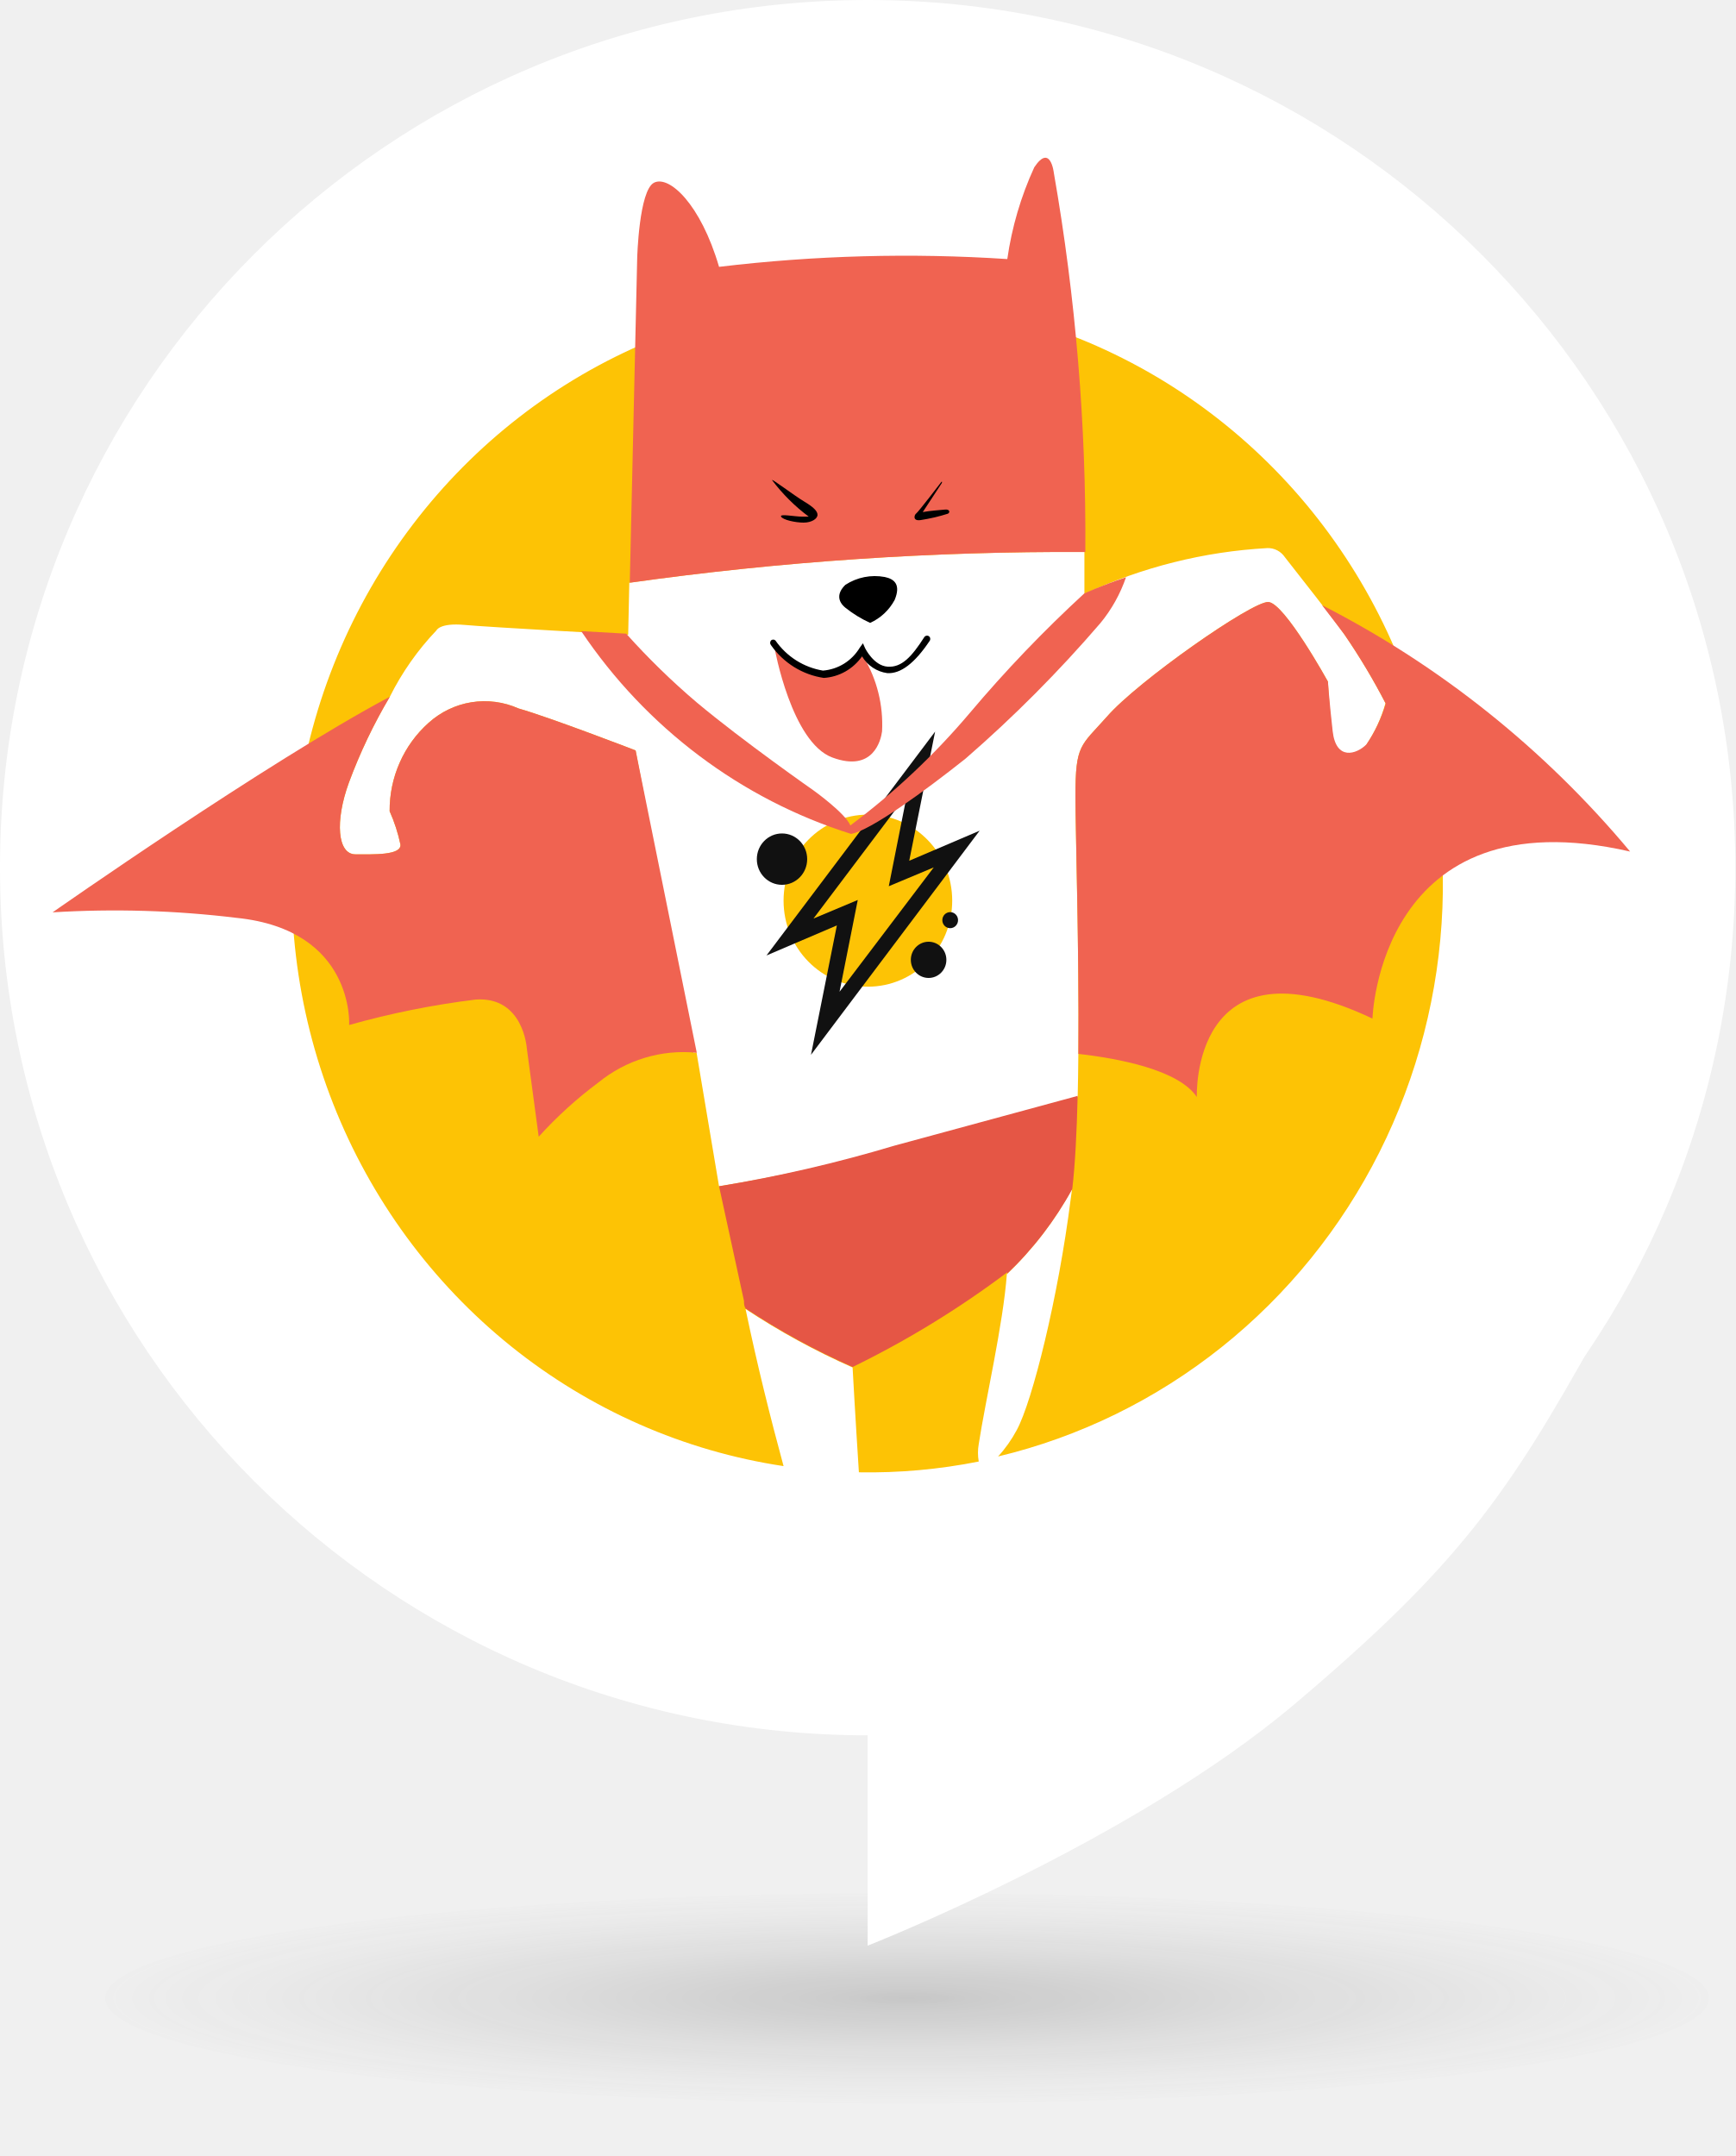
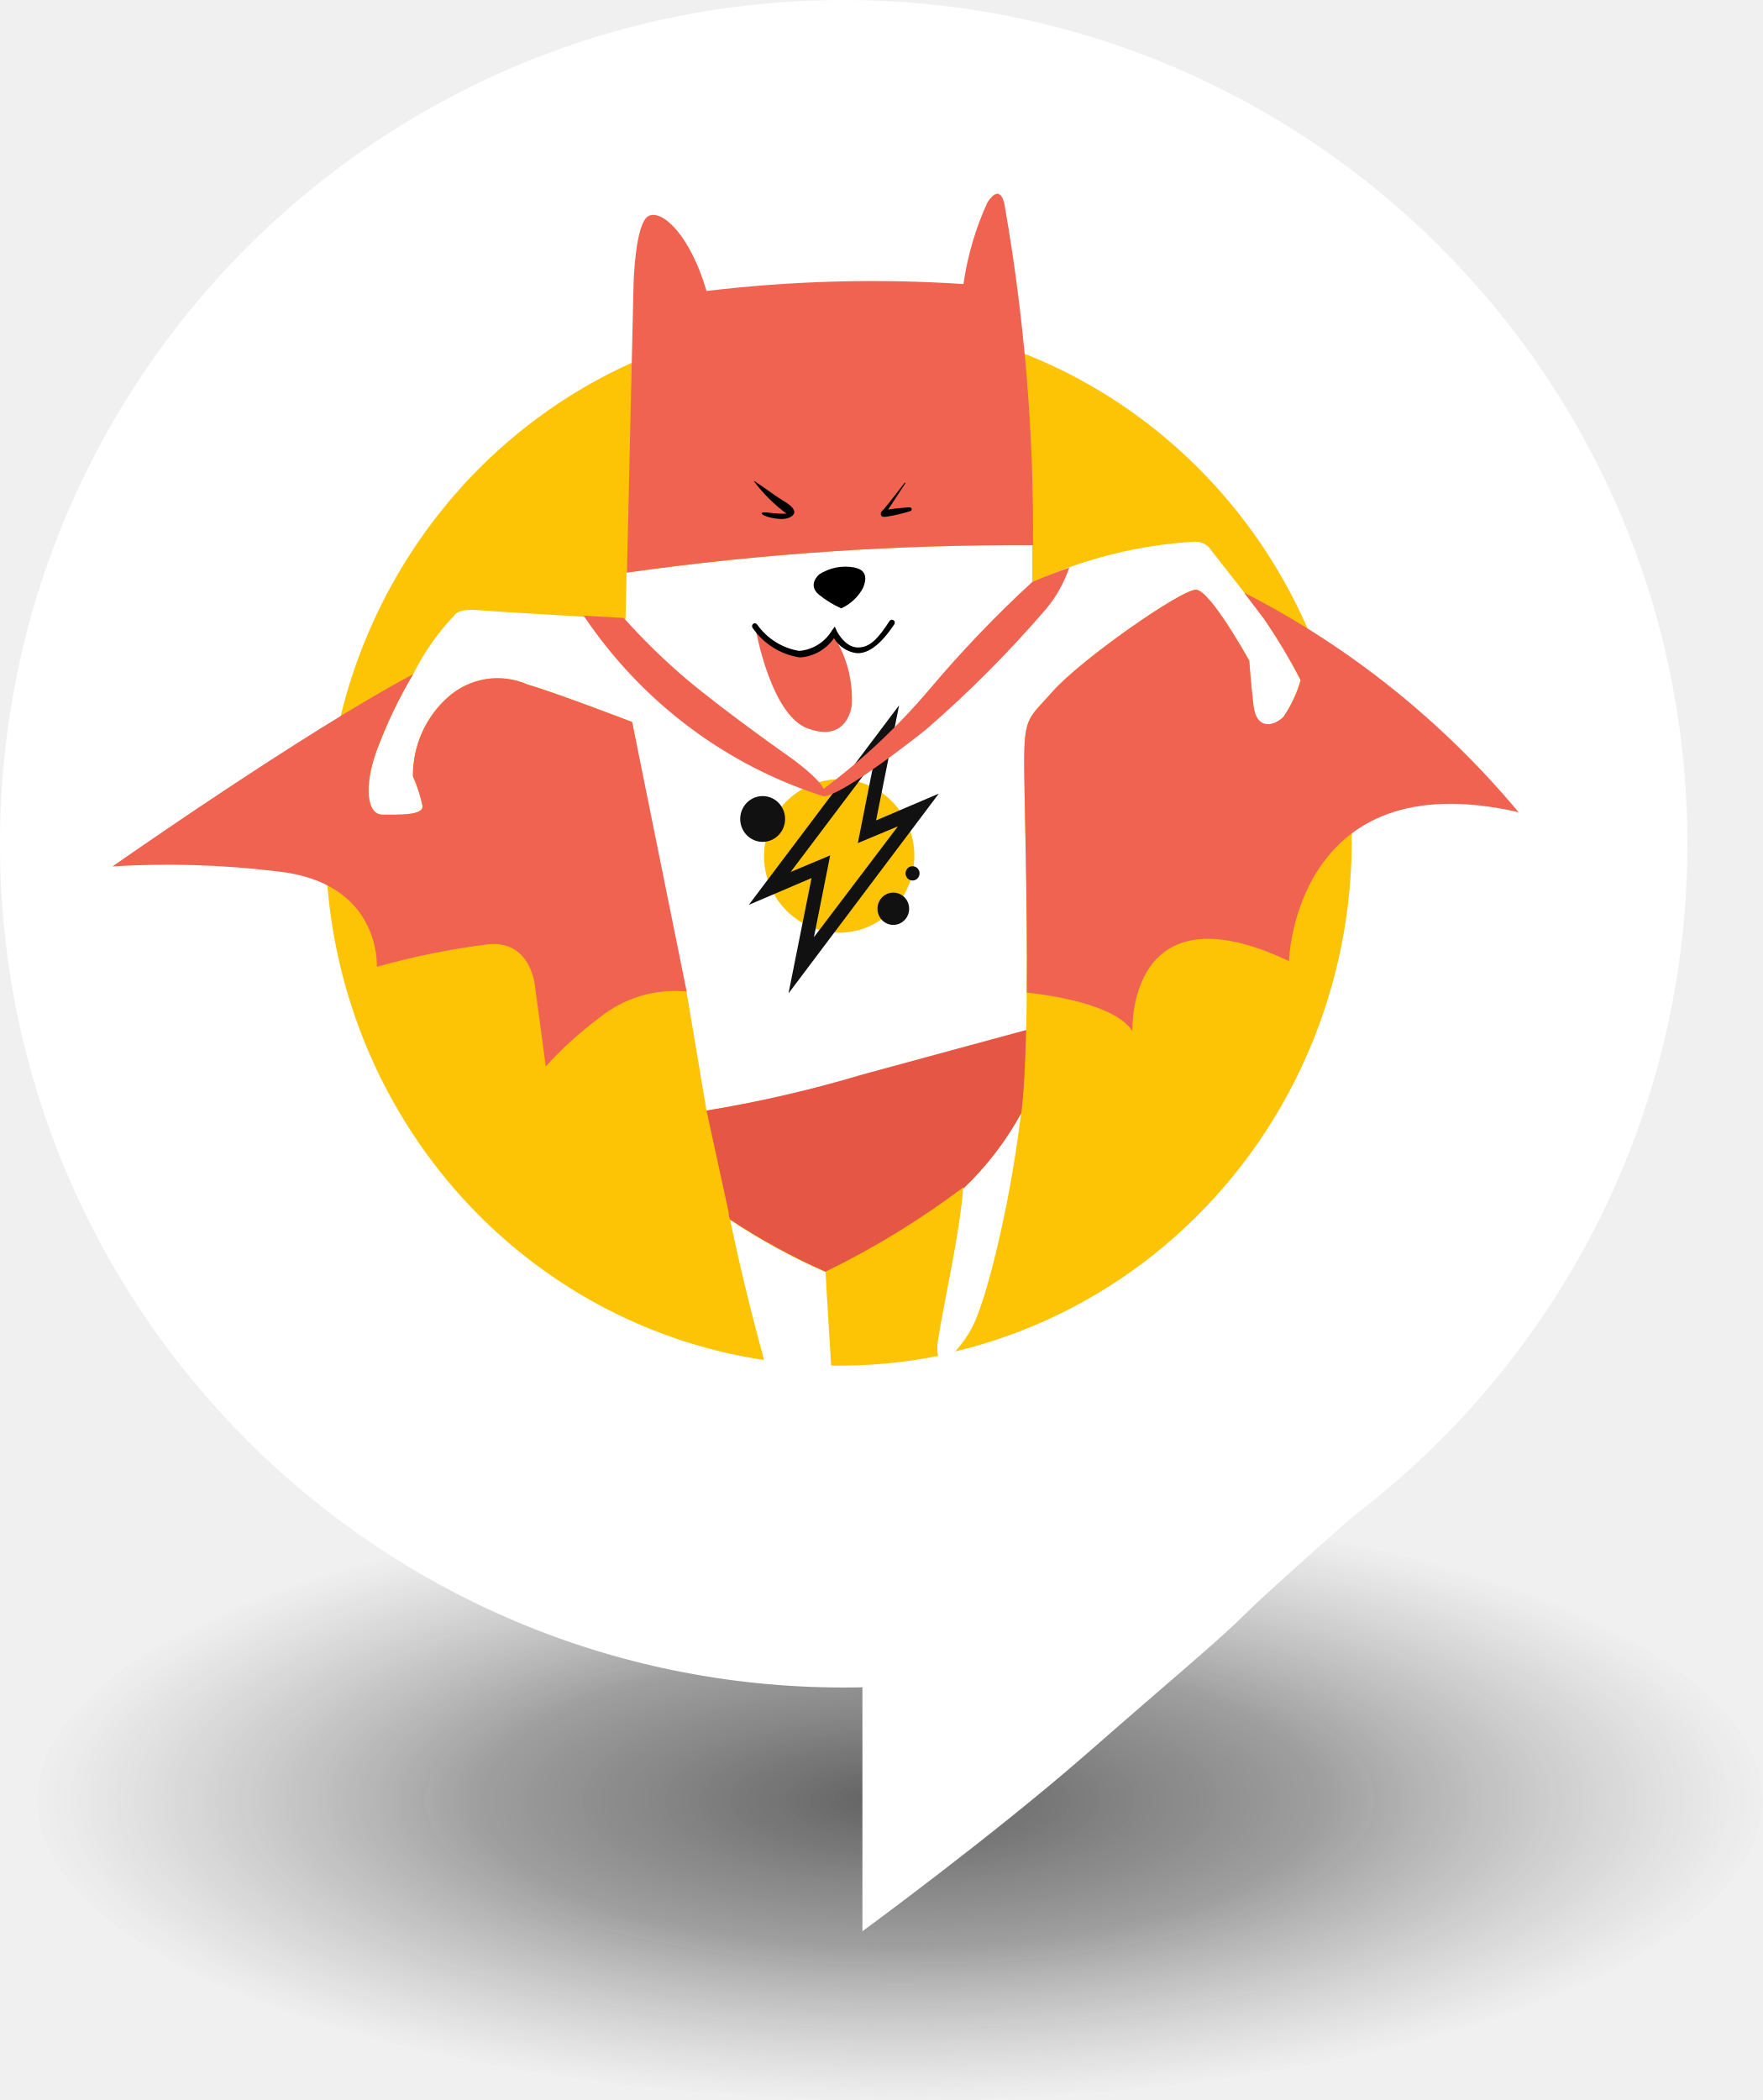
- <svg xmlns="http://www.w3.org/2000/svg" width="66" height="82" viewBox="0 0 66 82" fill="none">
-   <ellipse cx="34.5" cy="76" rx="30.5" ry="4" fill="url(#paint0_radial_2_6)" />
-   <path d="M33 74V60.875L65 39C65 39 63.218 46.286 60.702 50.812C57.316 56.903 55.448 59.562 49.239 64.812C43.03 70.062 33 74 33 74Z" fill="white" />
-   <circle cx="33" cy="33" r="33" fill="white" />
-   <path d="M53.208 25.051C51.734 21.447 49.36 18.301 46.322 15.925C43.285 13.549 39.69 12.027 35.896 11.51C32.102 10.993 28.241 11.499 24.699 12.979C21.157 14.458 18.056 16.859 15.707 19.942C13.357 23.024 11.841 26.681 11.308 30.548C10.776 34.415 11.246 38.357 12.672 41.981C14.098 45.604 16.43 48.784 19.435 51.202C22.441 53.619 26.015 55.191 29.802 55.761C29.306 53.938 28.801 51.922 28.356 49.785C29.65 50.641 31.012 51.385 32.427 52.01C32.427 52.01 32.53 53.894 32.667 55.997C34.196 56.024 35.724 55.886 37.225 55.587C37.186 55.367 37.186 55.143 37.225 54.924C37.473 53.292 38.157 50.352 38.294 48.459C39.28 47.518 40.117 46.426 40.774 45.222L40.722 45.606C40.252 49.322 39.269 53.292 38.67 54.391C38.476 54.755 38.238 55.092 37.96 55.395C41.056 54.654 43.956 53.235 46.461 51.237C48.966 49.238 51.014 46.708 52.465 43.821C53.915 40.935 54.733 37.761 54.861 34.52C54.99 31.278 54.426 28.047 53.208 25.051ZM51.951 28.358C51.575 28.733 50.797 28.986 50.668 27.851C50.54 26.717 50.506 25.923 50.506 25.923C50.506 25.923 48.855 22.931 48.24 22.896C47.624 22.861 43.254 25.923 42.099 27.258C41.099 28.384 40.902 28.305 40.902 30.286C40.902 31.777 41.09 37.413 40.988 41.723L34.018 43.617C31.827 44.258 29.599 44.759 27.347 45.117L26.492 40.031H26.372L24.175 28.541C24.175 28.541 20.916 27.284 19.719 26.944C19.157 26.693 18.536 26.612 17.93 26.709C17.324 26.806 16.758 27.079 16.298 27.494C15.83 27.912 15.455 28.429 15.2 29.009C14.944 29.588 14.814 30.217 14.819 30.853C15 31.258 15.137 31.682 15.229 32.118C15.272 32.536 14.203 32.493 13.519 32.493C12.835 32.493 12.732 31.236 13.271 29.762C13.691 28.628 14.212 27.536 14.827 26.499C15.29 25.573 15.887 24.723 16.598 23.978C16.598 23.978 16.717 23.681 17.667 23.768C18.616 23.856 23.892 24.143 23.892 24.143L23.935 22.163C29.67 21.355 35.455 20.965 41.244 20.994C41.244 21.526 41.244 22.058 41.244 22.591C43.437 21.57 45.798 20.978 48.205 20.846C48.334 20.842 48.462 20.872 48.577 20.931C48.692 20.991 48.79 21.078 48.864 21.186C49.155 21.561 50.925 23.803 51.13 24.126C51.705 24.964 52.228 25.838 52.695 26.743C52.535 27.317 52.283 27.859 51.951 28.349V28.358Z" fill="#FDC305" />
-   <path d="M50.284 23.018C50.686 23.541 51.036 24.004 51.139 24.143C51.714 24.982 52.237 25.856 52.704 26.761C52.541 27.315 52.293 27.839 51.969 28.314C51.592 28.689 50.814 28.942 50.686 27.808C50.558 26.674 50.506 25.923 50.506 25.923C50.506 25.923 48.856 22.931 48.24 22.896C47.624 22.861 43.254 25.923 42.1 27.258C41.099 28.384 40.903 28.305 40.903 30.286C40.903 31.594 41.048 36.087 41.014 40.083C42.562 40.258 44.836 40.694 45.52 41.723C45.52 41.723 45.273 35.459 52.2 38.74C52.2 38.74 52.439 30.198 62 32.388C58.75 28.495 54.766 25.309 50.284 23.018Z" fill="#F06351" />
-   <path d="M41.279 20.994C41.314 16.16 40.913 11.332 40.081 6.572C40.081 6.572 39.953 5.438 39.337 6.363C38.829 7.469 38.484 8.644 38.311 9.853C34.656 9.613 30.986 9.713 27.348 10.149C26.646 7.75 25.449 6.66 24.876 6.948C24.303 7.235 24.235 9.809 24.235 9.809L23.953 22.163C29.694 21.354 35.483 20.964 41.279 20.994Z" fill="#F06351" />
-   <path d="M40.782 45.222C40.893 44.288 40.953 43.05 40.987 41.68L34.018 43.573C31.828 44.229 29.601 44.745 27.348 45.117L28.297 49.48C28.297 49.575 28.297 49.671 28.357 49.767C29.651 50.623 31.012 51.368 32.427 51.992C34.496 50.983 36.466 49.777 38.311 48.389V48.441C39.292 47.505 40.126 46.419 40.782 45.222Z" fill="#E55645" />
-   <path d="M29.366 18.263C29.323 18.176 30.221 18.857 30.572 19.066C30.922 19.275 31.093 19.432 31.093 19.581C31.093 19.729 30.871 19.877 30.563 19.877C30.255 19.877 29.776 19.773 29.708 19.65C29.64 19.528 30.221 19.65 30.512 19.65H30.76C30.233 19.257 29.764 18.79 29.366 18.263Z" fill="black" />
-   <path d="M35.78 18.359C35.78 18.359 34.925 19.476 34.848 19.528C34.771 19.581 34.702 19.825 35.01 19.781C35.364 19.727 35.712 19.646 36.053 19.537C36.148 19.485 36.113 19.363 35.951 19.38C35.788 19.397 35.369 19.424 35.096 19.476L35.823 18.368C35.823 18.368 35.848 18.263 35.78 18.359Z" fill="black" />
-   <path d="M33.095 23.69C33.491 23.512 33.819 23.205 34.027 22.817C34.266 22.242 34.027 22.023 33.65 21.945C33.133 21.849 32.599 21.954 32.154 22.242C31.82 22.564 31.863 22.878 32.154 23.114C32.443 23.345 32.759 23.539 33.095 23.69Z" fill="black" />
-   <path d="M32.787 24.789C32.688 24.987 32.555 25.165 32.393 25.313C32.15 25.512 31.85 25.629 31.538 25.644C31.067 25.691 30.596 25.554 30.221 25.26C30.049 25.157 29.895 25.024 29.768 24.868C29.682 24.773 29.577 24.698 29.46 24.649C29.46 24.649 30.102 28.235 31.658 28.811C33.214 29.387 33.505 28.148 33.548 27.817C33.6 26.824 33.355 25.838 32.846 24.99C32.846 24.728 32.829 24.902 32.787 24.789Z" fill="#F06351" />
-   <path d="M31.333 25.784C30.933 25.725 30.548 25.584 30.203 25.37C29.858 25.155 29.558 24.872 29.323 24.536C29.302 24.512 29.291 24.481 29.291 24.449C29.291 24.417 29.302 24.386 29.323 24.362C29.334 24.35 29.348 24.341 29.362 24.334C29.377 24.328 29.393 24.325 29.409 24.325C29.425 24.325 29.441 24.328 29.455 24.334C29.47 24.341 29.483 24.35 29.494 24.362C29.706 24.665 29.974 24.922 30.284 25.118C30.594 25.314 30.939 25.445 31.299 25.505C31.583 25.483 31.859 25.392 32.103 25.241C32.347 25.089 32.552 24.88 32.701 24.632L32.821 24.466L32.906 24.658C32.906 24.658 33.231 25.321 33.761 25.356C34.292 25.391 34.668 24.99 35.155 24.231C35.173 24.203 35.202 24.184 35.234 24.177C35.266 24.171 35.299 24.177 35.326 24.196C35.354 24.214 35.373 24.243 35.379 24.276C35.385 24.309 35.379 24.343 35.361 24.37C34.791 25.225 34.252 25.635 33.744 25.601C33.548 25.574 33.36 25.503 33.195 25.393C33.029 25.283 32.889 25.136 32.787 24.964C32.619 25.202 32.402 25.399 32.151 25.541C31.899 25.683 31.62 25.766 31.333 25.784Z" fill="black" />
-   <path d="M33.009 37.527C34.78 37.527 36.216 36.062 36.216 34.255C36.216 32.448 34.78 30.983 33.009 30.983C31.238 30.983 29.802 32.448 29.802 34.255C29.802 36.062 31.238 37.527 33.009 37.527Z" fill="#FDC305" />
-   <path d="M37.259 31.594L34.582 32.737L35.566 27.825L29.152 36.34L31.829 35.197L30.845 40.118L37.259 31.594ZM30.939 34.936L34.497 30.216L33.804 33.706L35.514 32.99L31.931 37.719L32.624 34.229L30.939 34.936Z" fill="#111111" />
-   <path d="M29.742 33.653C30.271 33.653 30.7 33.216 30.7 32.676C30.7 32.136 30.271 31.699 29.742 31.699C29.213 31.699 28.785 32.136 28.785 32.676C28.785 33.216 29.213 33.653 29.742 33.653Z" fill="#111111" />
-   <path d="M35.318 37.195C35.691 37.195 35.994 36.887 35.994 36.506C35.994 36.126 35.691 35.817 35.318 35.817C34.945 35.817 34.642 36.126 34.642 36.506C34.642 36.887 34.945 37.195 35.318 37.195Z" fill="#111111" />
-   <path d="M36.139 35.302C36.304 35.302 36.438 35.165 36.438 34.997C36.438 34.828 36.304 34.691 36.139 34.691C35.974 34.691 35.84 34.828 35.84 34.997C35.84 35.165 35.974 35.302 36.139 35.302Z" fill="#111111" />
-   <path d="M41.236 22.573C39.692 23.993 38.238 25.511 36.883 27.119C35.533 28.715 34.01 30.149 32.342 31.394C32.154 30.931 30.948 30.067 30.948 30.067C30.948 30.067 28.263 28.192 26.501 26.717C25.549 25.908 24.652 25.034 23.816 24.1L22.105 24.004C24.574 27.683 28.192 30.401 32.368 31.716C33.103 31.594 35.173 30.085 36.721 28.855C38.552 27.266 40.267 25.543 41.852 23.699C42.278 23.182 42.608 22.591 42.827 21.954C41.852 22.285 41.236 22.573 41.236 22.573Z" fill="#F06351" />
-   <path d="M24.175 28.541C24.175 28.541 20.917 27.284 19.72 26.944C19.157 26.693 18.537 26.612 17.93 26.709C17.324 26.806 16.758 27.079 16.299 27.494C15.83 27.912 15.455 28.429 15.2 29.009C14.945 29.588 14.815 30.217 14.819 30.853C15 31.258 15.138 31.682 15.23 32.118C15.273 32.536 14.204 32.493 13.519 32.493C12.835 32.493 12.733 31.236 13.271 29.762C13.692 28.628 14.213 27.536 14.828 26.499C10.167 28.977 2 34.7 2 34.7C4.336 34.556 6.68 34.627 9.004 34.91C13.494 35.372 13.28 38.984 13.28 38.984C14.859 38.54 16.468 38.216 18.095 38.016C19.908 37.893 20.036 39.865 20.036 39.865L20.489 43.233C21.177 42.473 21.936 41.783 22.755 41.174C23.811 40.312 25.155 39.905 26.501 40.04L24.175 28.541Z" fill="#F06351" />
+ <svg xmlns="http://www.w3.org/2000/svg" width="94" height="112" viewBox="0 0 94 112" fill="none">
+   <ellipse cx="48" cy="96" rx="46" ry="16" fill="url(#paint0_radial_9_6)" />
+   <path d="M46 103V90L58.5 82L76 77.5C76 77.5 68 84.5 66.5 86C65 87.5 63 89.125 58 93.5C53 97.875 46 103 46 103Z" fill="white" />
+   <circle cx="45" cy="45" r="45" fill="white" />
+   <path d="M70.01 34.147C68.168 29.642 65.2 25.709 61.403 22.739C57.606 19.77 53.112 17.867 48.37 17.221C43.627 16.575 38.802 17.208 34.374 19.057C29.946 20.906 26.07 23.907 23.134 27.76C20.197 31.614 18.301 36.185 17.635 41.019C16.97 45.852 17.557 50.779 19.34 55.309C21.122 59.839 24.037 63.813 27.794 66.835C31.551 69.858 36.019 71.823 40.752 72.535C40.132 70.255 39.501 67.736 38.946 65.064C40.563 66.135 42.265 67.065 44.034 67.845C44.034 67.845 44.162 70.201 44.333 72.829C46.245 72.863 48.155 72.691 50.031 72.317C49.983 72.043 49.983 71.762 50.031 71.488C50.341 69.448 51.196 65.773 51.367 63.407C52.6 62.23 53.646 60.865 54.467 59.361L54.403 59.841C53.815 64.486 52.586 69.448 51.837 70.823C51.595 71.277 51.297 71.699 50.95 72.077C54.82 71.151 58.446 69.377 61.576 66.879C64.707 64.381 67.268 61.218 69.081 57.61C70.894 54.002 71.916 50.034 72.077 45.983C72.237 41.931 71.532 37.893 70.01 34.147ZM68.439 38.28C67.969 38.749 66.996 39.065 66.835 37.648C66.675 36.23 66.632 35.237 66.632 35.237C66.632 35.237 64.569 31.497 63.8 31.453C63.03 31.41 57.567 35.237 56.124 36.906C54.873 38.313 54.628 38.215 54.628 40.69C54.628 42.555 54.863 49.6 54.734 54.988L46.022 57.354C43.284 58.156 40.499 58.782 37.684 59.23L36.615 52.872H36.465L33.718 38.509C33.718 38.509 29.645 36.939 28.149 36.513C27.446 36.2 26.67 36.098 25.912 36.22C25.155 36.341 24.447 36.682 23.873 37.2C23.287 37.724 22.819 38.37 22.5 39.094C22.18 39.819 22.018 40.605 22.023 41.399C22.25 41.906 22.422 42.436 22.537 42.98C22.59 43.504 21.254 43.449 20.399 43.449C19.544 43.449 19.415 41.879 20.089 40.036C20.614 38.619 21.265 37.254 22.034 35.957C22.613 34.799 23.358 33.737 24.247 32.806C24.247 32.806 24.397 32.435 25.583 32.544C26.77 32.653 33.365 33.013 33.365 33.013L33.419 30.537C40.588 29.527 47.818 29.039 55.055 29.076C55.055 29.741 55.055 30.406 55.055 31.072C57.796 29.795 60.748 29.055 63.757 28.89C63.918 28.886 64.077 28.923 64.221 28.997C64.365 29.071 64.488 29.181 64.58 29.316C64.943 29.785 67.156 32.587 67.413 32.991C68.131 34.039 68.785 35.131 69.369 36.263C69.169 36.979 68.854 37.657 68.439 38.269V38.28Z" fill="#FDC305" />
+   <path d="M66.355 31.606C66.857 32.26 67.296 32.838 67.424 33.013C68.142 34.06 68.796 35.153 69.38 36.284C69.177 36.977 68.866 37.633 68.461 38.226C67.99 38.695 67.018 39.011 66.857 37.593C66.697 36.175 66.633 35.237 66.633 35.237C66.633 35.237 64.57 31.497 63.8 31.453C63.03 31.41 57.568 35.237 56.125 36.906C54.874 38.313 54.628 38.215 54.628 40.69C54.628 42.326 54.81 47.943 54.767 52.937C56.702 53.155 59.545 53.701 60.401 54.988C60.401 54.988 60.091 47.157 68.749 51.258C68.749 51.258 69.049 40.581 81 43.319C76.937 38.452 71.957 34.469 66.355 31.606Z" fill="#F06351" />
+   <path d="M55.099 29.076C55.142 23.033 54.641 16.998 53.602 11.049C53.602 11.049 53.442 9.631 52.672 10.787C52.037 12.169 51.605 13.639 51.389 15.149C46.819 14.85 42.233 14.974 37.685 15.52C36.808 12.521 35.312 11.158 34.595 11.518C33.879 11.878 33.794 15.095 33.794 15.095L33.441 30.537C40.617 29.526 47.854 29.038 55.099 29.076Z" fill="#F06351" />
+   <path d="M54.478 59.361C54.617 58.194 54.691 56.645 54.734 54.933L46.022 57.3C43.285 58.12 40.501 58.764 37.685 59.23L38.871 64.683C38.871 64.803 38.871 64.923 38.946 65.043C40.563 66.113 42.265 67.043 44.034 67.823C46.62 66.563 49.082 65.055 51.388 63.319V63.385C52.616 62.214 53.658 60.857 54.478 59.361Z" fill="#E55645" />
+   <path d="M40.208 25.662C40.154 25.553 41.276 26.404 41.715 26.666C42.153 26.927 42.367 27.124 42.367 27.309C42.367 27.494 42.089 27.68 41.704 27.68C41.319 27.68 40.721 27.549 40.635 27.396C40.55 27.244 41.276 27.396 41.64 27.396H41.95C41.292 26.905 40.705 26.321 40.208 25.662Z" fill="black" />
+   <path d="M48.225 25.782C48.225 25.782 47.156 27.178 47.06 27.244C46.964 27.309 46.878 27.614 47.263 27.56C47.705 27.493 48.141 27.39 48.567 27.255C48.684 27.189 48.642 27.036 48.439 27.058C48.236 27.08 47.712 27.113 47.37 27.178L48.278 25.793C48.278 25.793 48.31 25.662 48.225 25.782Z" fill="black" />
+   <path d="M44.868 32.446C45.364 32.223 45.773 31.84 46.033 31.355C46.333 30.635 46.033 30.363 45.563 30.265C44.916 30.144 44.248 30.276 43.692 30.635C43.276 31.039 43.329 31.431 43.692 31.726C44.053 32.015 44.448 32.257 44.868 32.446Z" fill="black" />
+   <path d="M44.483 33.82C44.361 34.067 44.194 34.289 43.992 34.474C43.687 34.724 43.313 34.869 42.923 34.889C42.334 34.947 41.746 34.776 41.276 34.409C41.061 34.28 40.869 34.114 40.71 33.918C40.603 33.799 40.472 33.706 40.325 33.645C40.325 33.645 41.127 38.127 43.072 38.847C45.018 39.567 45.381 38.018 45.435 37.604C45.5 36.363 45.194 35.131 44.558 34.071C44.558 33.743 44.537 33.962 44.483 33.82Z" fill="#F06351" />
+   <path d="M42.666 35.063C42.166 34.99 41.685 34.814 41.254 34.546C40.822 34.278 40.448 33.923 40.154 33.504C40.128 33.474 40.113 33.435 40.113 33.394C40.113 33.354 40.128 33.315 40.154 33.285C40.168 33.271 40.185 33.259 40.203 33.252C40.221 33.244 40.241 33.239 40.261 33.239C40.281 33.239 40.301 33.244 40.319 33.252C40.337 33.259 40.354 33.271 40.368 33.285C40.632 33.664 40.968 33.985 41.355 34.23C41.742 34.476 42.173 34.64 42.623 34.714C42.979 34.687 43.324 34.574 43.629 34.384C43.933 34.194 44.19 33.934 44.376 33.623L44.526 33.416L44.633 33.656C44.633 33.656 45.039 34.485 45.702 34.529C46.364 34.572 46.835 34.071 47.444 33.122C47.467 33.087 47.502 33.063 47.542 33.055C47.582 33.047 47.624 33.055 47.658 33.078C47.692 33.101 47.716 33.137 47.724 33.178C47.732 33.219 47.723 33.262 47.701 33.296C46.988 34.365 46.315 34.878 45.68 34.834C45.435 34.801 45.2 34.712 44.993 34.574C44.786 34.437 44.612 34.253 44.483 34.038C44.274 34.336 44.002 34.582 43.688 34.76C43.374 34.937 43.025 35.041 42.666 35.063Z" fill="black" />
+   <path d="M44.761 49.742C46.975 49.742 48.77 47.911 48.77 45.652C48.77 43.394 46.975 41.563 44.761 41.563C42.547 41.563 40.753 43.394 40.753 45.652C40.753 47.911 42.547 49.742 44.761 49.742Z" fill="#FDC305" />
+   <path d="M50.074 42.326L46.728 43.755L47.957 37.615L39.94 48.259L43.286 46.83L42.057 52.981L50.074 42.326ZM42.174 46.503L46.621 40.603L45.755 44.965L47.893 44.071L43.414 49.982L44.28 45.62L42.174 46.503Z" fill="#111111" />
+   <path d="M40.678 44.9C41.339 44.9 41.875 44.353 41.875 43.678C41.875 43.004 41.339 42.457 40.678 42.457C40.017 42.457 39.481 43.004 39.481 43.678C39.481 44.353 40.017 44.9 40.678 44.9Z" fill="#111111" />
+   <path d="M47.648 49.328C48.114 49.328 48.492 48.942 48.492 48.466C48.492 47.99 48.114 47.605 47.648 47.605C47.181 47.605 46.803 47.99 46.803 48.466C46.803 48.942 47.181 49.328 47.648 49.328Z" fill="#111111" />
+   <path d="M48.674 46.961C48.88 46.961 49.048 46.79 49.048 46.579C49.048 46.368 48.88 46.198 48.674 46.198C48.467 46.198 48.3 46.368 48.3 46.579C48.3 46.79 48.467 46.961 48.674 46.961Z" fill="#111111" />
+   <path d="M55.045 31.05C53.115 32.824 51.298 34.722 49.604 36.731C47.916 38.727 46.012 40.519 43.928 42.075C43.692 41.497 42.185 40.418 42.185 40.418C42.185 40.418 38.828 38.073 36.626 36.23C35.436 35.218 34.315 34.125 33.27 32.958L31.132 32.838C34.218 37.437 38.739 40.835 43.96 42.479C44.879 42.326 47.466 40.44 49.401 38.902C51.69 36.916 53.834 34.762 55.815 32.456C56.347 31.811 56.76 31.072 57.033 30.275C55.815 30.69 55.045 31.05 55.045 31.05Z" fill="#F06351" />
+   <path d="M33.719 38.509C33.719 38.509 29.646 36.939 28.149 36.513C27.447 36.2 26.671 36.098 25.913 36.22C25.155 36.341 24.448 36.682 23.873 37.2C23.288 37.724 22.819 38.37 22.5 39.094C22.181 39.819 22.019 40.605 22.024 41.399C22.25 41.906 22.422 42.436 22.537 42.98C22.591 43.504 21.254 43.449 20.399 43.449C19.544 43.449 19.416 41.879 20.089 40.036C20.615 38.619 21.266 37.254 22.035 35.957C16.209 39.054 6 46.209 6 46.209C8.92 46.029 11.85 46.117 14.755 46.47C20.367 47.048 20.1 51.563 20.1 51.563C22.074 51.008 24.085 50.603 26.118 50.353C28.384 50.2 28.545 52.665 28.545 52.665L29.111 56.874C29.972 55.925 30.921 55.063 31.944 54.3C33.264 53.223 34.944 52.714 36.626 52.883L33.719 38.509Z" fill="#F06351" />
  <defs>
-     <radialGradient id="paint0_radial_2_6" cx="0" cy="0" r="1" gradientUnits="userSpaceOnUse" gradientTransform="translate(34.5 76) scale(30.5 4)">
-       <stop stop-color="#232323" stop-opacity="0.2" />
+     <radialGradient id="paint0_radial_9_6" cx="0" cy="0" r="1" gradientUnits="userSpaceOnUse" gradientTransform="translate(48 96) scale(46 16)">
+       <stop stop-color="#232323" stop-opacity="0.7" />
+       <stop offset="0.481" stop-color="#4A4A4A" stop-opacity="0.5" />
      <stop offset="1" stop-color="#737373" stop-opacity="0.01" />
    </radialGradient>
  </defs>
</svg>
